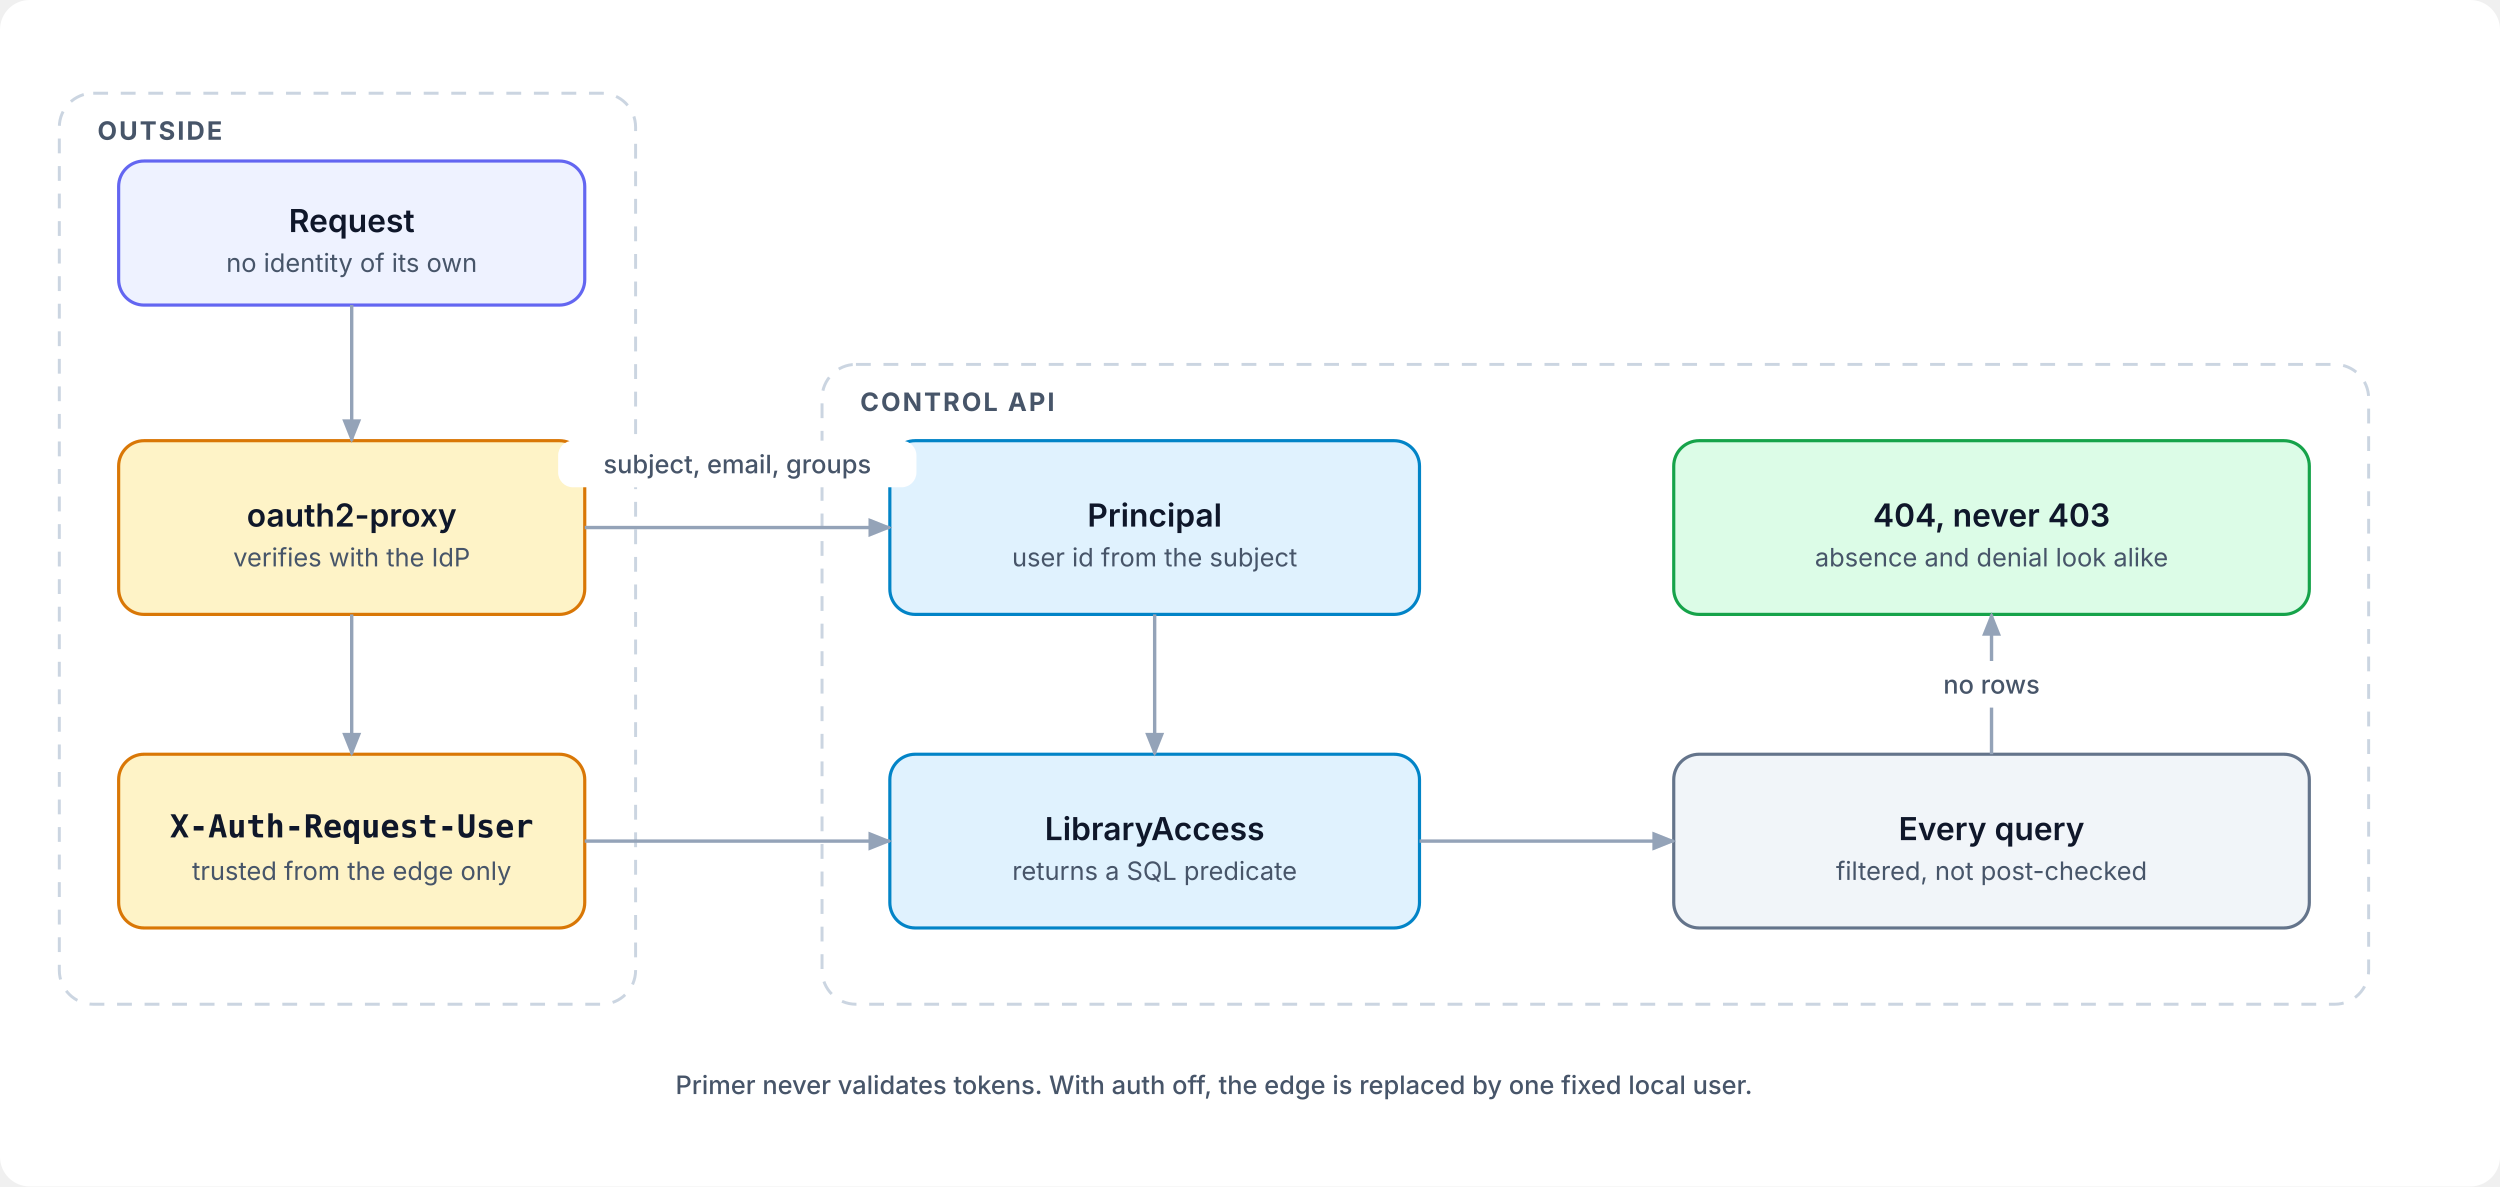
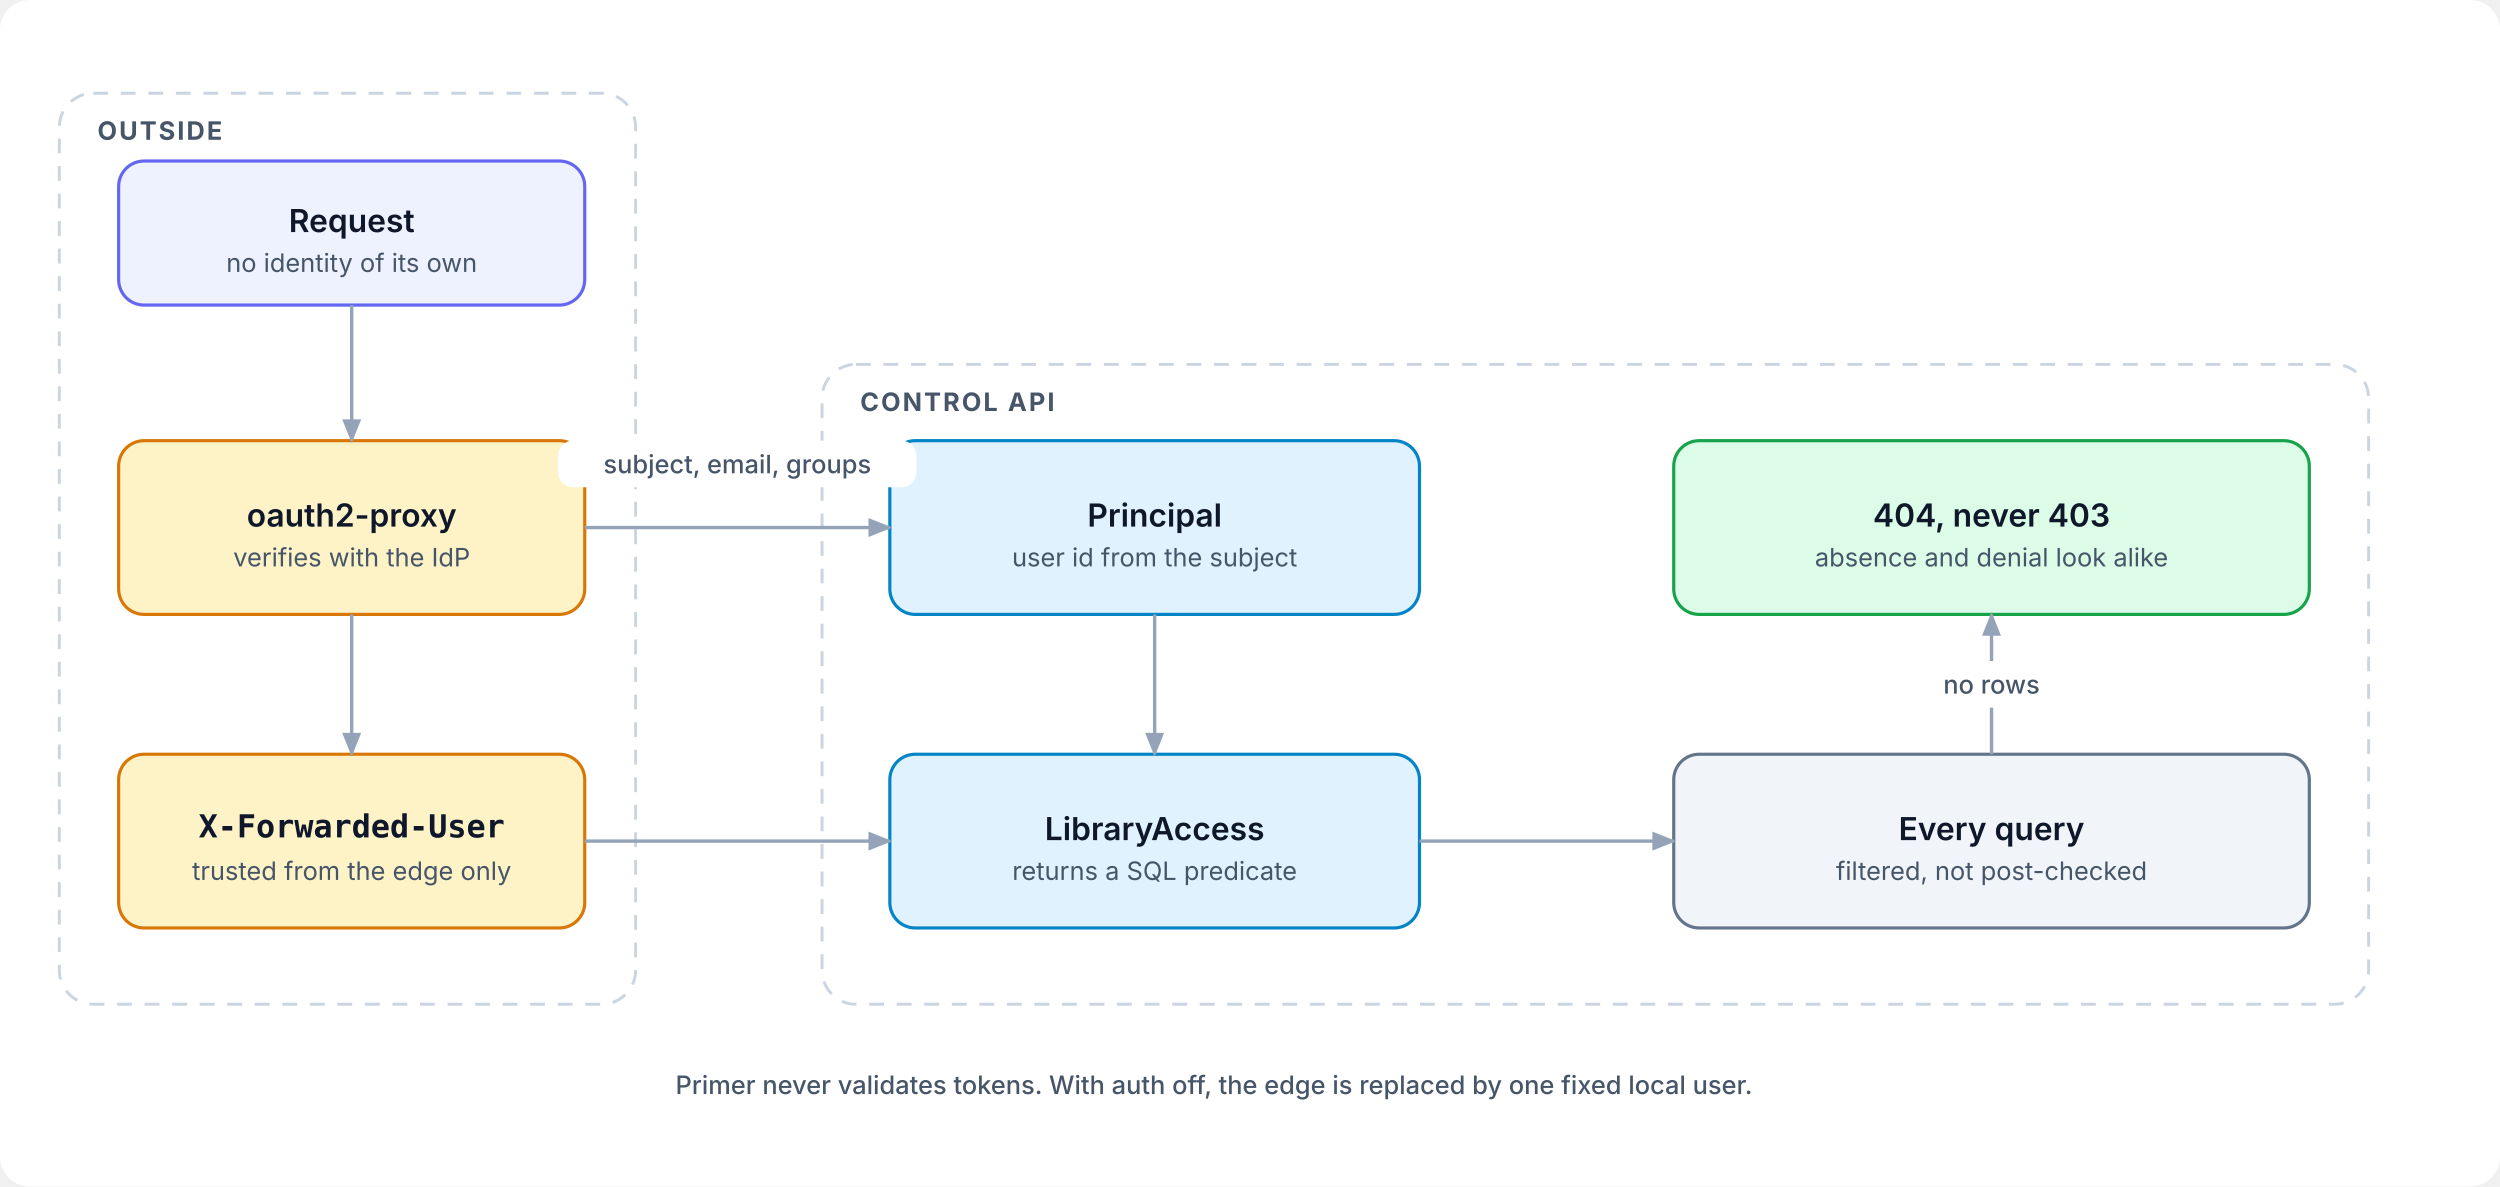
<svg xmlns="http://www.w3.org/2000/svg" viewBox="0 0 1180 560" width="1180" height="560" role="img" aria-label="Identity and authorization">
  <defs>
    <marker id="arrow" viewBox="0 0 10 10" refX="9" refY="5" markerWidth="7" markerHeight="7" orient="auto-start-reverse">
      <path d="M 0 1 L 10 5 L 0 9 z" class="edge-head" />
    </marker>
  </defs>
  <style>
    .ink { fill: #0f172a; }
    .ink-muted { fill: #475569; }
    .edge { stroke: #94a3b8; }
    .edge-head { fill: #94a3b8; }
    .group { fill: none; stroke: #cbd5e1; }
    .chip { fill: #ffffff; }
    .node rect { fill-opacity: 1.0; }
  </style>
  <rect width="1180" height="560" fill="#ffffff" rx="14" />
  <g>
    <rect x="388" y="172" width="730" height="302" rx="16" class="group" stroke-dasharray="7 6" stroke-width="1.4" />
    <text x="406" y="194" font-family="ui-sans-serif, -apple-system, BlinkMacSystemFont, 'Segoe UI', Inter, Roboto, Helvetica, Arial, sans-serif" font-size="12" font-weight="700" letter-spacing="0.08em" class="ink-muted">CONTROL API</text>
  </g>
  <g>
    <rect x="28" y="44" width="272" height="430" rx="16" class="group" stroke-dasharray="7 6" stroke-width="1.4" />
    <text x="46" y="66" font-family="ui-sans-serif, -apple-system, BlinkMacSystemFont, 'Segoe UI', Inter, Roboto, Helvetica, Arial, sans-serif" font-size="12" font-weight="700" letter-spacing="0.08em" class="ink-muted">OUTSIDE</text>
  </g>
  <g class="node">
    <rect x="56" y="76" width="220" height="68" rx="12" fill="#eef2ff" stroke="#6366f1" stroke-width="1.5" class="fill-client" />
    <text x="166.0" y="104.0" text-anchor="middle" dominant-baseline="middle" font-family="ui-sans-serif, -apple-system, BlinkMacSystemFont, 'Segoe UI', Inter, Roboto, Helvetica, Arial, sans-serif" font-size="15" font-weight="600" class="ink">Request</text>
    <text x="166.0" y="124.0" text-anchor="middle" dominant-baseline="middle" font-family="ui-sans-serif, -apple-system, BlinkMacSystemFont, 'Segoe UI', Inter, Roboto, Helvetica, Arial, sans-serif" font-size="12" class="ink-muted">no identity of its own</text>
  </g>
  <g class="node">
    <rect x="56" y="208" width="220" height="82" rx="12" fill="#fef3c7" stroke="#d97706" stroke-width="1.5" class="fill-edge" />
    <text x="166.0" y="243.0" text-anchor="middle" dominant-baseline="middle" font-family="ui-sans-serif, -apple-system, BlinkMacSystemFont, 'Segoe UI', Inter, Roboto, Helvetica, Arial, sans-serif" font-size="15" font-weight="600" class="ink">oauth2-proxy</text>
    <text x="166.0" y="263.0" text-anchor="middle" dominant-baseline="middle" font-family="ui-sans-serif, -apple-system, BlinkMacSystemFont, 'Segoe UI', Inter, Roboto, Helvetica, Arial, sans-serif" font-size="12" class="ink-muted">verifies with the IdP</text>
  </g>
  <g class="node">
    <rect x="56" y="356" width="220" height="82" rx="12" fill="#fef3c7" stroke="#d97706" stroke-width="1.5" class="fill-edge" />
-     <text x="166.0" y="391.0" text-anchor="middle" dominant-baseline="middle" font-family="ui-monospace, SFMono-Regular, 'SF Mono', Menlo, Consolas, monospace" font-size="15" font-weight="600" class="ink">X-Auth-Request-User</text>
+     <text x="166.0" y="391.0" text-anchor="middle" dominant-baseline="middle" font-family="ui-monospace, SFMono-Regular, 'SF Mono', Menlo, Consolas, monospace" font-size="15" font-weight="600" class="ink">X-Forwarded-User</text>
    <text x="166.0" y="411.0" text-anchor="middle" dominant-baseline="middle" font-family="ui-sans-serif, -apple-system, BlinkMacSystemFont, 'Segoe UI', Inter, Roboto, Helvetica, Arial, sans-serif" font-size="12" class="ink-muted">trusted from the edge only</text>
  </g>
  <g class="node">
    <rect x="420" y="208" width="250" height="82" rx="12" fill="#e0f2fe" stroke="#0284c7" stroke-width="1.5" class="fill-service" />
    <text x="545.0" y="243.0" text-anchor="middle" dominant-baseline="middle" font-family="ui-sans-serif, -apple-system, BlinkMacSystemFont, 'Segoe UI', Inter, Roboto, Helvetica, Arial, sans-serif" font-size="15" font-weight="600" class="ink">Principal</text>
    <text x="545.0" y="263.0" text-anchor="middle" dominant-baseline="middle" font-family="ui-sans-serif, -apple-system, BlinkMacSystemFont, 'Segoe UI', Inter, Roboto, Helvetica, Arial, sans-serif" font-size="12" class="ink-muted">user id from the subject</text>
  </g>
  <g class="node">
    <rect x="420" y="356" width="250" height="82" rx="12" fill="#e0f2fe" stroke="#0284c7" stroke-width="1.5" class="fill-service" />
    <text x="545.0" y="391.0" text-anchor="middle" dominant-baseline="middle" font-family="ui-sans-serif, -apple-system, BlinkMacSystemFont, 'Segoe UI', Inter, Roboto, Helvetica, Arial, sans-serif" font-size="15" font-weight="600" class="ink">LibraryAccess</text>
    <text x="545.0" y="411.0" text-anchor="middle" dominant-baseline="middle" font-family="ui-sans-serif, -apple-system, BlinkMacSystemFont, 'Segoe UI', Inter, Roboto, Helvetica, Arial, sans-serif" font-size="12" class="ink-muted">returns a SQL predicate</text>
  </g>
  <g class="node">
    <rect x="790" y="356" width="300" height="82" rx="12" fill="#f1f5f9" stroke="#64748b" stroke-width="1.5" class="fill-store" />
    <text x="940.0" y="391.0" text-anchor="middle" dominant-baseline="middle" font-family="ui-sans-serif, -apple-system, BlinkMacSystemFont, 'Segoe UI', Inter, Roboto, Helvetica, Arial, sans-serif" font-size="15" font-weight="600" class="ink">Every query</text>
    <text x="940.0" y="411.0" text-anchor="middle" dominant-baseline="middle" font-family="ui-sans-serif, -apple-system, BlinkMacSystemFont, 'Segoe UI', Inter, Roboto, Helvetica, Arial, sans-serif" font-size="12" class="ink-muted">filtered, not post-checked</text>
  </g>
  <g class="node">
    <rect x="790" y="208" width="300" height="82" rx="12" fill="#dcfce7" stroke="#16a34a" stroke-width="1.5" class="fill-terminal" />
    <text x="940.0" y="243.0" text-anchor="middle" dominant-baseline="middle" font-family="ui-sans-serif, -apple-system, BlinkMacSystemFont, 'Segoe UI', Inter, Roboto, Helvetica, Arial, sans-serif" font-size="15" font-weight="600" class="ink">404, never 403</text>
    <text x="940.0" y="263.0" text-anchor="middle" dominant-baseline="middle" font-family="ui-sans-serif, -apple-system, BlinkMacSystemFont, 'Segoe UI', Inter, Roboto, Helvetica, Arial, sans-serif" font-size="12" class="ink-muted">absence and denial look alike</text>
  </g>
  <path d="M 166.0 144 L 166.0 208" fill="none" class="edge" stroke-width="1.6" marker-end="url(#arrow)" />
  <path d="M 166.0 290 L 166.0 356" fill="none" class="edge" stroke-width="1.6" marker-end="url(#arrow)" />
  <path d="M 276 249.0 L 420 249.0" fill="none" class="edge" stroke-width="1.6" marker-end="url(#arrow)" />
  <rect x="263.44" y="208.0" width="169.12" height="22" rx="7" class="chip" />
  <text x="348.0" y="219.0" text-anchor="middle" dominant-baseline="middle" font-family="ui-sans-serif, -apple-system, BlinkMacSystemFont, 'Segoe UI', Inter, Roboto, Helvetica, Arial, sans-serif" font-size="12" font-weight="500" class="ink-muted">subject, email, groups</text>
  <path d="M 276 397.0 L 420 397.0" fill="none" class="edge" stroke-width="1.6" marker-end="url(#arrow)" />
  <path d="M 545.0 290 L 545.0 356" fill="none" class="edge" stroke-width="1.6" marker-end="url(#arrow)" />
  <path d="M 670 397.0 L 790 397.0" fill="none" class="edge" stroke-width="1.6" marker-end="url(#arrow)" />
  <path d="M 940.0 356 L 940.0 290" fill="none" class="edge" stroke-width="1.6" marker-end="url(#arrow)" />
  <rect x="907.64" y="312.0" width="64.72" height="22" rx="7" class="chip" />
  <text x="940.0" y="323.0" text-anchor="middle" dominant-baseline="middle" font-family="ui-sans-serif, -apple-system, BlinkMacSystemFont, 'Segoe UI', Inter, Roboto, Helvetica, Arial, sans-serif" font-size="12" font-weight="500" class="ink-muted">no rows</text>
  <text x="573" y="512" text-anchor="middle" dominant-baseline="middle" font-family="ui-sans-serif, -apple-system, BlinkMacSystemFont, 'Segoe UI', Inter, Roboto, Helvetica, Arial, sans-serif" font-size="12" font-weight="500" class="ink-muted">Primer never validates tokens. With auth off, the edge is replaced by one fixed local user.</text>
</svg>
